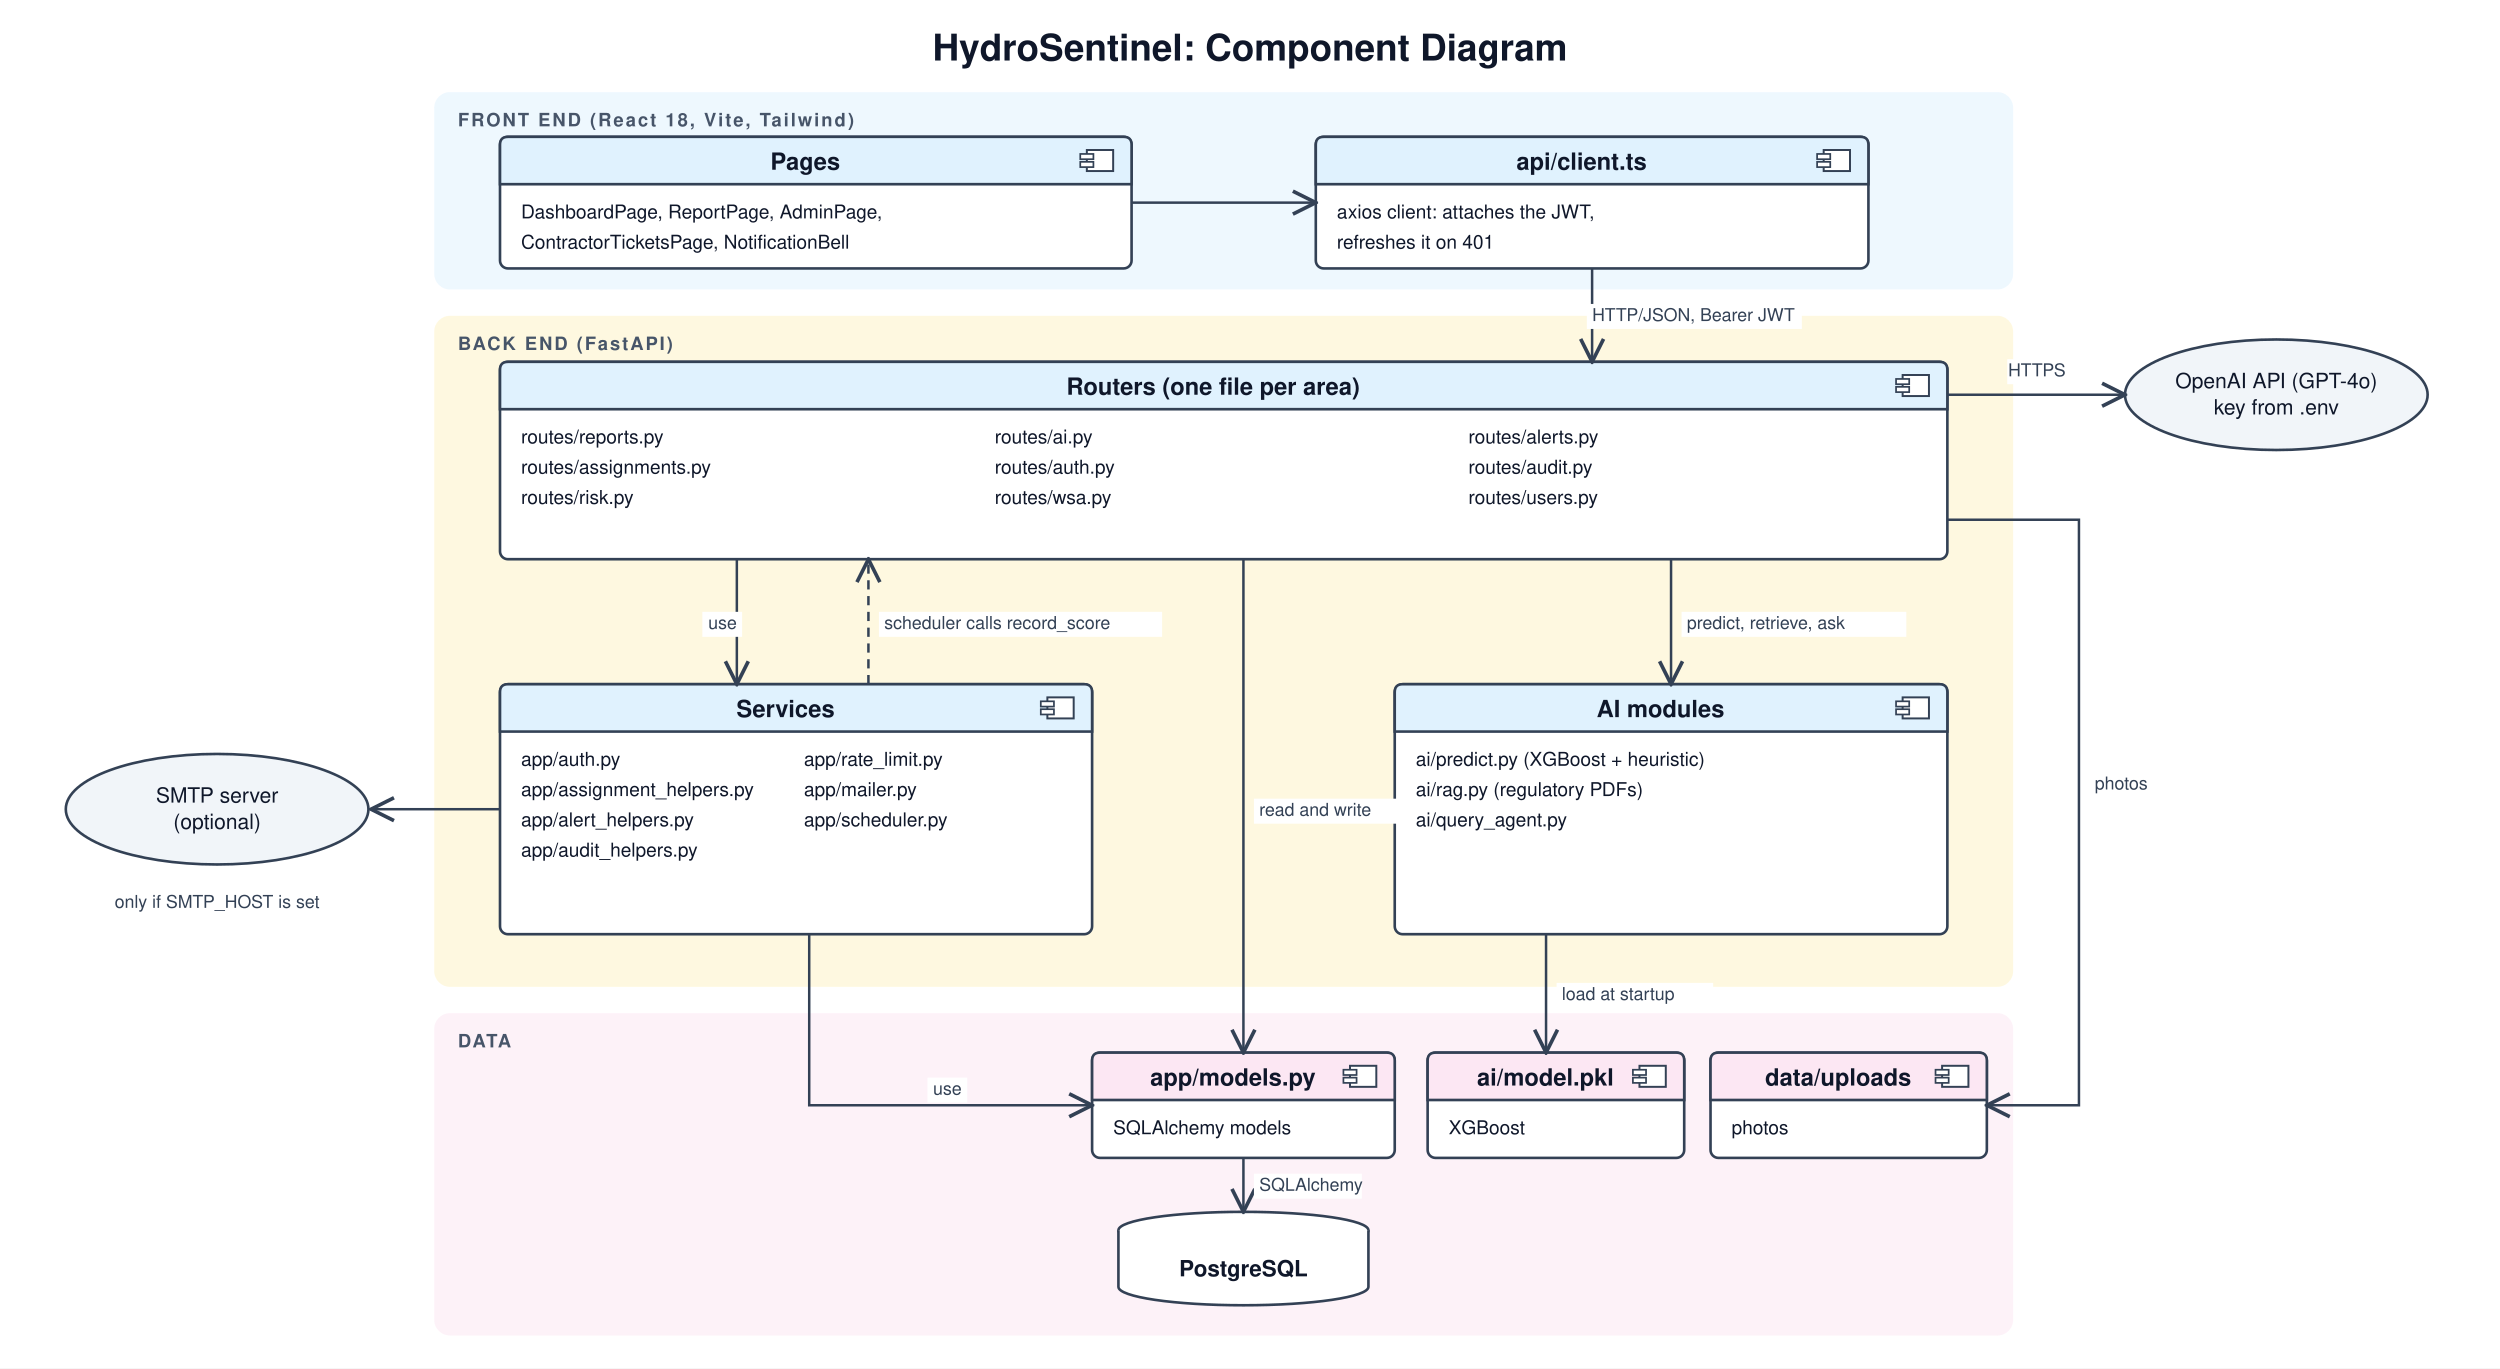
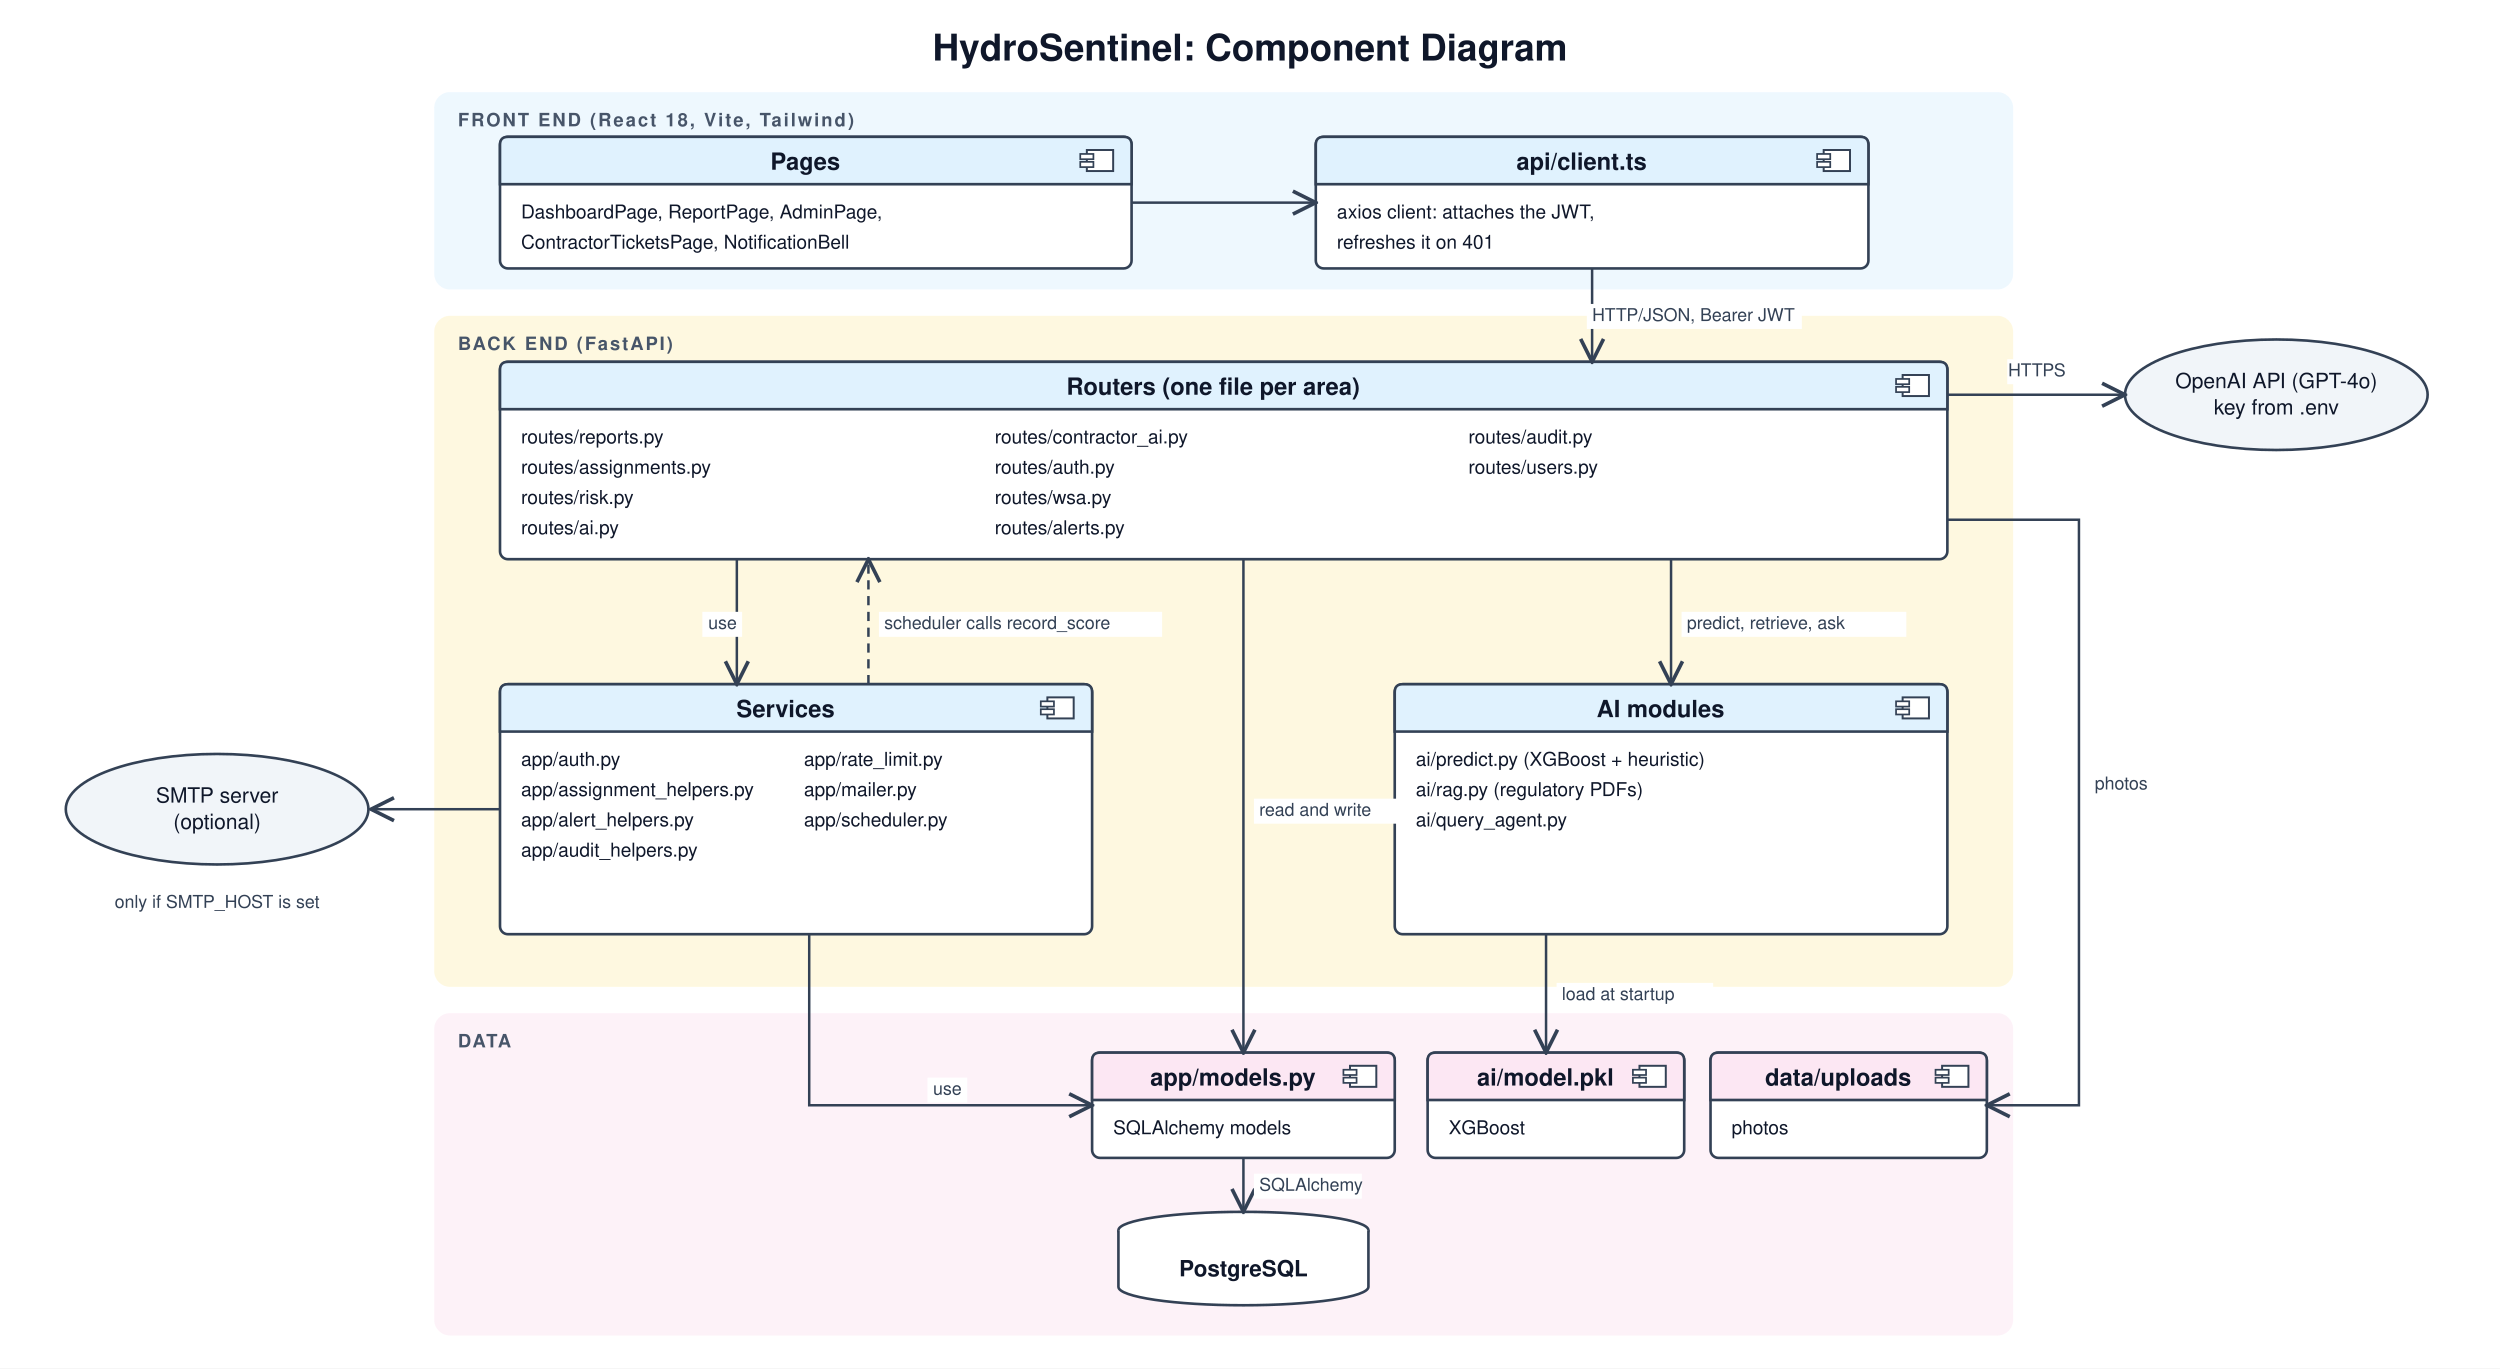
<svg xmlns="http://www.w3.org/2000/svg" width="1900" height="1040" viewBox="0 0 1900 1040" font-family="Helvetica, Arial, sans-serif">
  <defs>
    <marker id="op" viewBox="0 0 12 12" refX="11" refY="6" markerWidth="11" markerHeight="11" orient="auto">
      <path d="M1,1 L11,6 L1,11" fill="none" stroke="#334155" stroke-width="1.6" />
    </marker>
  </defs>
  <rect width="1900" height="1040" fill="#fff" />
  <text x="950.0" y="46" text-anchor="middle" font-size="28" font-weight="700" fill="#0f172a">HydroSentinel: Component Diagram</text>
  <rect x="330" y="70" width="1200" height="150" rx="12" fill="#e0f2fe" opacity="0.55" />
  <text x="348" y="96" font-size="14" font-weight="700" letter-spacing="1.5" fill="#475569">FRONT END (React 18, Vite, Tailwind)</text>
  <rect x="330" y="240" width="1200" height="510" rx="12" fill="#fef3c7" opacity="0.55" />
  <text x="348" y="266" font-size="14" font-weight="700" letter-spacing="1.5" fill="#475569">BACK END (FastAPI)</text>
  <rect x="330" y="770" width="1200" height="245" rx="12" fill="#fce7f3" opacity="0.55" />
  <text x="348" y="796" font-size="14" font-weight="700" letter-spacing="1.5" fill="#475569">DATA</text>
  <rect x="380" y="104" width="480" height="100" rx="6" fill="#fff" stroke="#334155" stroke-width="2" />
  <path d="M380,140 V110 Q380,104 386,104 H854 Q860,104 860,110 V140 Z" fill="#e0f2fe" stroke="#334155" stroke-width="2" />
  <rect x="826" y="114" width="20" height="16" fill="#fff" stroke="#334155" stroke-width="1.5" />
  <rect x="821" y="117" width="10" height="4" fill="#fff" stroke="#334155" stroke-width="1.3" />
  <rect x="821" y="123" width="10" height="4" fill="#fff" stroke="#334155" stroke-width="1.3" />
  <text x="612.0" y="129" text-anchor="middle" font-size="18" font-weight="700" fill="#0f172a">Pages</text>
  <text x="396.0" y="166" font-size="14.5" fill="#0f172a">DashboardPage, ReportPage, AdminPage,</text>
  <text x="396.0" y="189" font-size="14.5" fill="#0f172a">ContractorTicketsPage, NotificationBell</text>
  <rect x="1000" y="104" width="420" height="100" rx="6" fill="#fff" stroke="#334155" stroke-width="2" />
  <path d="M1000,140 V110 Q1000,104 1006,104 H1414 Q1420,104 1420,110 V140 Z" fill="#e0f2fe" stroke="#334155" stroke-width="2" />
  <rect x="1386" y="114" width="20" height="16" fill="#fff" stroke="#334155" stroke-width="1.5" />
  <rect x="1381" y="117" width="10" height="4" fill="#fff" stroke="#334155" stroke-width="1.3" />
  <rect x="1381" y="123" width="10" height="4" fill="#fff" stroke="#334155" stroke-width="1.3" />
  <text x="1202.0" y="129" text-anchor="middle" font-size="18" font-weight="700" fill="#0f172a">api/client.ts</text>
  <text x="1016.0" y="166" font-size="14.5" fill="#0f172a">axios client: attaches the JWT,</text>
  <text x="1016.0" y="189" font-size="14.5" fill="#0f172a">refreshes it on 401</text>
  <polyline points="860,154 1000,154" fill="none" stroke="#334155" stroke-width="1.9" marker-end="url(#op)" />
  <rect x="380" y="275" width="1100" height="150" rx="6" fill="#fff" stroke="#334155" stroke-width="2" />
  <path d="M380,311 V281 Q380,275 386,275 H1474 Q1480,275 1480,281 V311 Z" fill="#e0f2fe" stroke="#334155" stroke-width="2" />
  <rect x="1446" y="285" width="20" height="16" fill="#fff" stroke="#334155" stroke-width="1.5" />
  <rect x="1441" y="288" width="10" height="4" fill="#fff" stroke="#334155" stroke-width="1.3" />
  <rect x="1441" y="294" width="10" height="4" fill="#fff" stroke="#334155" stroke-width="1.3" />
  <text x="922.0" y="300" text-anchor="middle" font-size="18" font-weight="700" fill="#0f172a">Routers (one file per area)</text>
  <text x="396.0" y="337" font-size="14.5" fill="#0f172a">routes/reports.py</text>
  <text x="396.0" y="360" font-size="14.5" fill="#0f172a">routes/assignments.py</text>
  <text x="396.0" y="383" font-size="14.5" fill="#0f172a">routes/risk.py</text>
-   <text x="756.0" y="337" font-size="14.5" fill="#0f172a">routes/ai.py</text>
+   <text x="396.0" y="406" font-size="14.5" fill="#0f172a">routes/ai.py</text>
+   <text x="756.0" y="337" font-size="14.5" fill="#0f172a">routes/contractor_ai.py</text>
  <text x="756.0" y="360" font-size="14.5" fill="#0f172a">routes/auth.py</text>
  <text x="756.0" y="383" font-size="14.5" fill="#0f172a">routes/wsa.py</text>
-   <text x="1116.0" y="337" font-size="14.5" fill="#0f172a">routes/alerts.py</text>
-   <text x="1116.0" y="360" font-size="14.5" fill="#0f172a">routes/audit.py</text>
-   <text x="1116.0" y="383" font-size="14.5" fill="#0f172a">routes/users.py</text>
+   <text x="756.0" y="406" font-size="14.5" fill="#0f172a">routes/alerts.py</text>
+   <text x="1116.0" y="337" font-size="14.5" fill="#0f172a">routes/audit.py</text>
+   <text x="1116.0" y="360" font-size="14.5" fill="#0f172a">routes/users.py</text>
  <polyline points="1210,204 1210,275" fill="none" stroke="#334155" stroke-width="1.9" marker-end="url(#op)" />
  <rect x="1206" y="231" width="163.4" height="19" fill="#fff" />
  <text x="1210" y="244" text-anchor="start" font-size="13.5" fill="#334155">HTTP/JSON, Bearer JWT</text>
  <rect x="380" y="520" width="450" height="190" rx="6" fill="#fff" stroke="#334155" stroke-width="2" />
  <path d="M380,556 V526 Q380,520 386,520 H824 Q830,520 830,526 V556 Z" fill="#e0f2fe" stroke="#334155" stroke-width="2" />
  <rect x="796" y="530" width="20" height="16" fill="#fff" stroke="#334155" stroke-width="1.5" />
  <rect x="791" y="533" width="10" height="4" fill="#fff" stroke="#334155" stroke-width="1.3" />
  <rect x="791" y="539" width="10" height="4" fill="#fff" stroke="#334155" stroke-width="1.3" />
  <text x="597.0" y="545" text-anchor="middle" font-size="18" font-weight="700" fill="#0f172a">Services</text>
  <text x="396.0" y="582" font-size="14.5" fill="#0f172a">app/auth.py</text>
  <text x="396.0" y="605" font-size="14.5" fill="#0f172a">app/assignment_helpers.py</text>
  <text x="396.0" y="628" font-size="14.5" fill="#0f172a">app/alert_helpers.py</text>
  <text x="396.0" y="651" font-size="14.5" fill="#0f172a">app/audit_helpers.py</text>
  <text x="611.0" y="582" font-size="14.5" fill="#0f172a">app/rate_limit.py</text>
  <text x="611.0" y="605" font-size="14.5" fill="#0f172a">app/mailer.py</text>
  <text x="611.0" y="628" font-size="14.5" fill="#0f172a">app/scheduler.py</text>
  <rect x="1060" y="520" width="420" height="190" rx="6" fill="#fff" stroke="#334155" stroke-width="2" />
  <path d="M1060,556 V526 Q1060,520 1066,520 H1474 Q1480,520 1480,526 V556 Z" fill="#e0f2fe" stroke="#334155" stroke-width="2" />
  <rect x="1446" y="530" width="20" height="16" fill="#fff" stroke="#334155" stroke-width="1.5" />
  <rect x="1441" y="533" width="10" height="4" fill="#fff" stroke="#334155" stroke-width="1.3" />
  <rect x="1441" y="539" width="10" height="4" fill="#fff" stroke="#334155" stroke-width="1.3" />
  <text x="1262.0" y="545" text-anchor="middle" font-size="18" font-weight="700" fill="#0f172a">AI modules</text>
  <text x="1076.0" y="582" font-size="14.5" fill="#0f172a">ai/predict.py (XGBoost + heuristic)</text>
  <text x="1076.0" y="605" font-size="14.5" fill="#0f172a">ai/rag.py (regulatory PDFs)</text>
  <text x="1076.0" y="628" font-size="14.5" fill="#0f172a">ai/query_agent.py</text>
  <polyline points="560,425 560,520" fill="none" stroke="#334155" stroke-width="1.9" marker-end="url(#op)" />
  <rect x="533.8" y="465" width="30.2" height="19" fill="#fff" />
  <text x="560" y="478" text-anchor="end" font-size="13.5" fill="#334155">use</text>
  <polyline points="660,520 660,425" fill="none" stroke="#334155" stroke-width="1.9" stroke-dasharray="7 5" marker-end="url(#op)" />
  <rect x="668" y="465" width="215.2" height="19" fill="#fff" />
  <text x="672" y="478" text-anchor="start" font-size="13.5" fill="#334155">scheduler calls record_score</text>
  <polyline points="1270,425 1270,520" fill="none" stroke="#334155" stroke-width="1.9" marker-end="url(#op)" />
  <rect x="1278" y="465" width="170.8" height="19" fill="#fff" />
  <text x="1282" y="478" text-anchor="start" font-size="13.5" fill="#334155">predict, retrieve, ask</text>
  <rect x="830" y="800" width="230" height="80" rx="6" fill="#fff" stroke="#334155" stroke-width="2" />
  <path d="M830,836 V806 Q830,800 836,800 H1054 Q1060,800 1060,806 V836 Z" fill="#fce7f3" stroke="#334155" stroke-width="2" />
  <rect x="1026" y="810" width="20" height="16" fill="#fff" stroke="#334155" stroke-width="1.5" />
  <rect x="1021" y="813" width="10" height="4" fill="#fff" stroke="#334155" stroke-width="1.3" />
  <rect x="1021" y="819" width="10" height="4" fill="#fff" stroke="#334155" stroke-width="1.3" />
  <text x="937.0" y="825" text-anchor="middle" font-size="18" font-weight="700" fill="#0f172a">app/models.py</text>
  <text x="846.0" y="862" font-size="14.5" fill="#0f172a">SQLAlchemy models</text>
  <rect x="1085" y="800" width="195" height="80" rx="6" fill="#fff" stroke="#334155" stroke-width="2" />
  <path d="M1085,836 V806 Q1085,800 1091,800 H1274 Q1280,800 1280,806 V836 Z" fill="#fce7f3" stroke="#334155" stroke-width="2" />
  <rect x="1246" y="810" width="20" height="16" fill="#fff" stroke="#334155" stroke-width="1.5" />
  <rect x="1241" y="813" width="10" height="4" fill="#fff" stroke="#334155" stroke-width="1.3" />
  <rect x="1241" y="819" width="10" height="4" fill="#fff" stroke="#334155" stroke-width="1.3" />
  <text x="1174.5" y="825" text-anchor="middle" font-size="18" font-weight="700" fill="#0f172a">ai/model.pkl</text>
  <text x="1101.0" y="862" font-size="14.5" fill="#0f172a">XGBoost</text>
  <rect x="1300" y="800" width="210" height="80" rx="6" fill="#fff" stroke="#334155" stroke-width="2" />
  <path d="M1300,836 V806 Q1300,800 1306,800 H1504 Q1510,800 1510,806 V836 Z" fill="#fce7f3" stroke="#334155" stroke-width="2" />
  <rect x="1476" y="810" width="20" height="16" fill="#fff" stroke="#334155" stroke-width="1.5" />
  <rect x="1471" y="813" width="10" height="4" fill="#fff" stroke="#334155" stroke-width="1.3" />
  <rect x="1471" y="819" width="10" height="4" fill="#fff" stroke="#334155" stroke-width="1.3" />
  <text x="1397.0" y="825" text-anchor="middle" font-size="18" font-weight="700" fill="#0f172a">data/uploads</text>
  <text x="1316.0" y="862" font-size="14.5" fill="#0f172a">photos</text>
  <ellipse cx="945" cy="935" rx="95" ry="14" fill="#fff" stroke="#334155" stroke-width="2" />
  <path d="M850,935 V978 A95,14 0 0 0 1040,978 V935" fill="#fff" stroke="#334155" stroke-width="2" />
  <text x="945" y="970" text-anchor="middle" font-size="17" font-weight="700" fill="#0f172a">PostgreSQL</text>
  <polyline points="945,425 945,800" fill="none" stroke="#334155" stroke-width="1.9" marker-end="url(#op)" />
  <rect x="953" y="607" width="111.6" height="19" fill="#fff" />
  <text x="957" y="620" text-anchor="start" font-size="13.5" fill="#334155">read and write</text>
  <polyline points="615,710 615,840 830,840" fill="none" stroke="#334155" stroke-width="1.9" marker-end="url(#op)" />
  <rect x="704.9" y="819" width="30.2" height="19" fill="#fff" />
  <text x="720" y="832" text-anchor="middle" font-size="13.5" fill="#334155">use</text>
  <polyline points="945,880 945,921" fill="none" stroke="#334155" stroke-width="1.9" marker-end="url(#op)" />
  <rect x="953" y="892" width="82.0" height="19" fill="#fff" />
  <text x="957" y="905" text-anchor="start" font-size="13.5" fill="#334155">SQLAlchemy</text>
  <polyline points="1175,710 1175,800" fill="none" stroke="#334155" stroke-width="1.9" marker-end="url(#op)" />
  <rect x="1183" y="747" width="119.0" height="19" fill="#fff" />
  <text x="1187" y="760" text-anchor="start" font-size="13.5" fill="#334155">load at startup</text>
  <ellipse cx="165" cy="615" rx="115.0" ry="42.0" fill="#f1f5f9" stroke="#334155" stroke-width="2" />
  <text x="165" y="610.0" text-anchor="middle" font-size="16" fill="#0f172a">SMTP server</text>
  <text x="165" y="630.0" text-anchor="middle" font-size="16" fill="#0f172a">(optional)</text>
  <polyline points="380,615 282,615" fill="none" stroke="#334155" stroke-width="1.9" marker-end="url(#op)" />
  <rect x="72.2" y="677" width="185.6" height="19" fill="#fff" />
  <text x="165" y="690" text-anchor="middle" font-size="13.5" fill="#334155">only if SMTP_HOST is set</text>
  <ellipse cx="1730" cy="300" rx="115.0" ry="42.0" fill="#f1f5f9" stroke="#334155" stroke-width="2" />
  <text x="1730" y="295.0" text-anchor="middle" font-size="16" fill="#0f172a">OpenAI API (GPT-4o)</text>
  <text x="1730" y="315.0" text-anchor="middle" font-size="16" fill="#0f172a">key from .env</text>
  <polyline points="1480,300 1615,300" fill="none" stroke="#334155" stroke-width="1.9" marker-end="url(#op)" />
  <rect x="1525.5" y="273" width="45.0" height="19" fill="#fff" />
  <text x="1548" y="286" text-anchor="middle" font-size="13.5" fill="#334155">HTTPS</text>
  <polyline points="1480,395 1580,395 1580,840 1510,840" fill="none" stroke="#334155" stroke-width="1.9" marker-end="url(#op)" />
  <rect x="1588" y="587" width="52.4" height="19" fill="#fff" />
  <text x="1592" y="600" text-anchor="start" font-size="13.5" fill="#334155">photos</text>
</svg>
